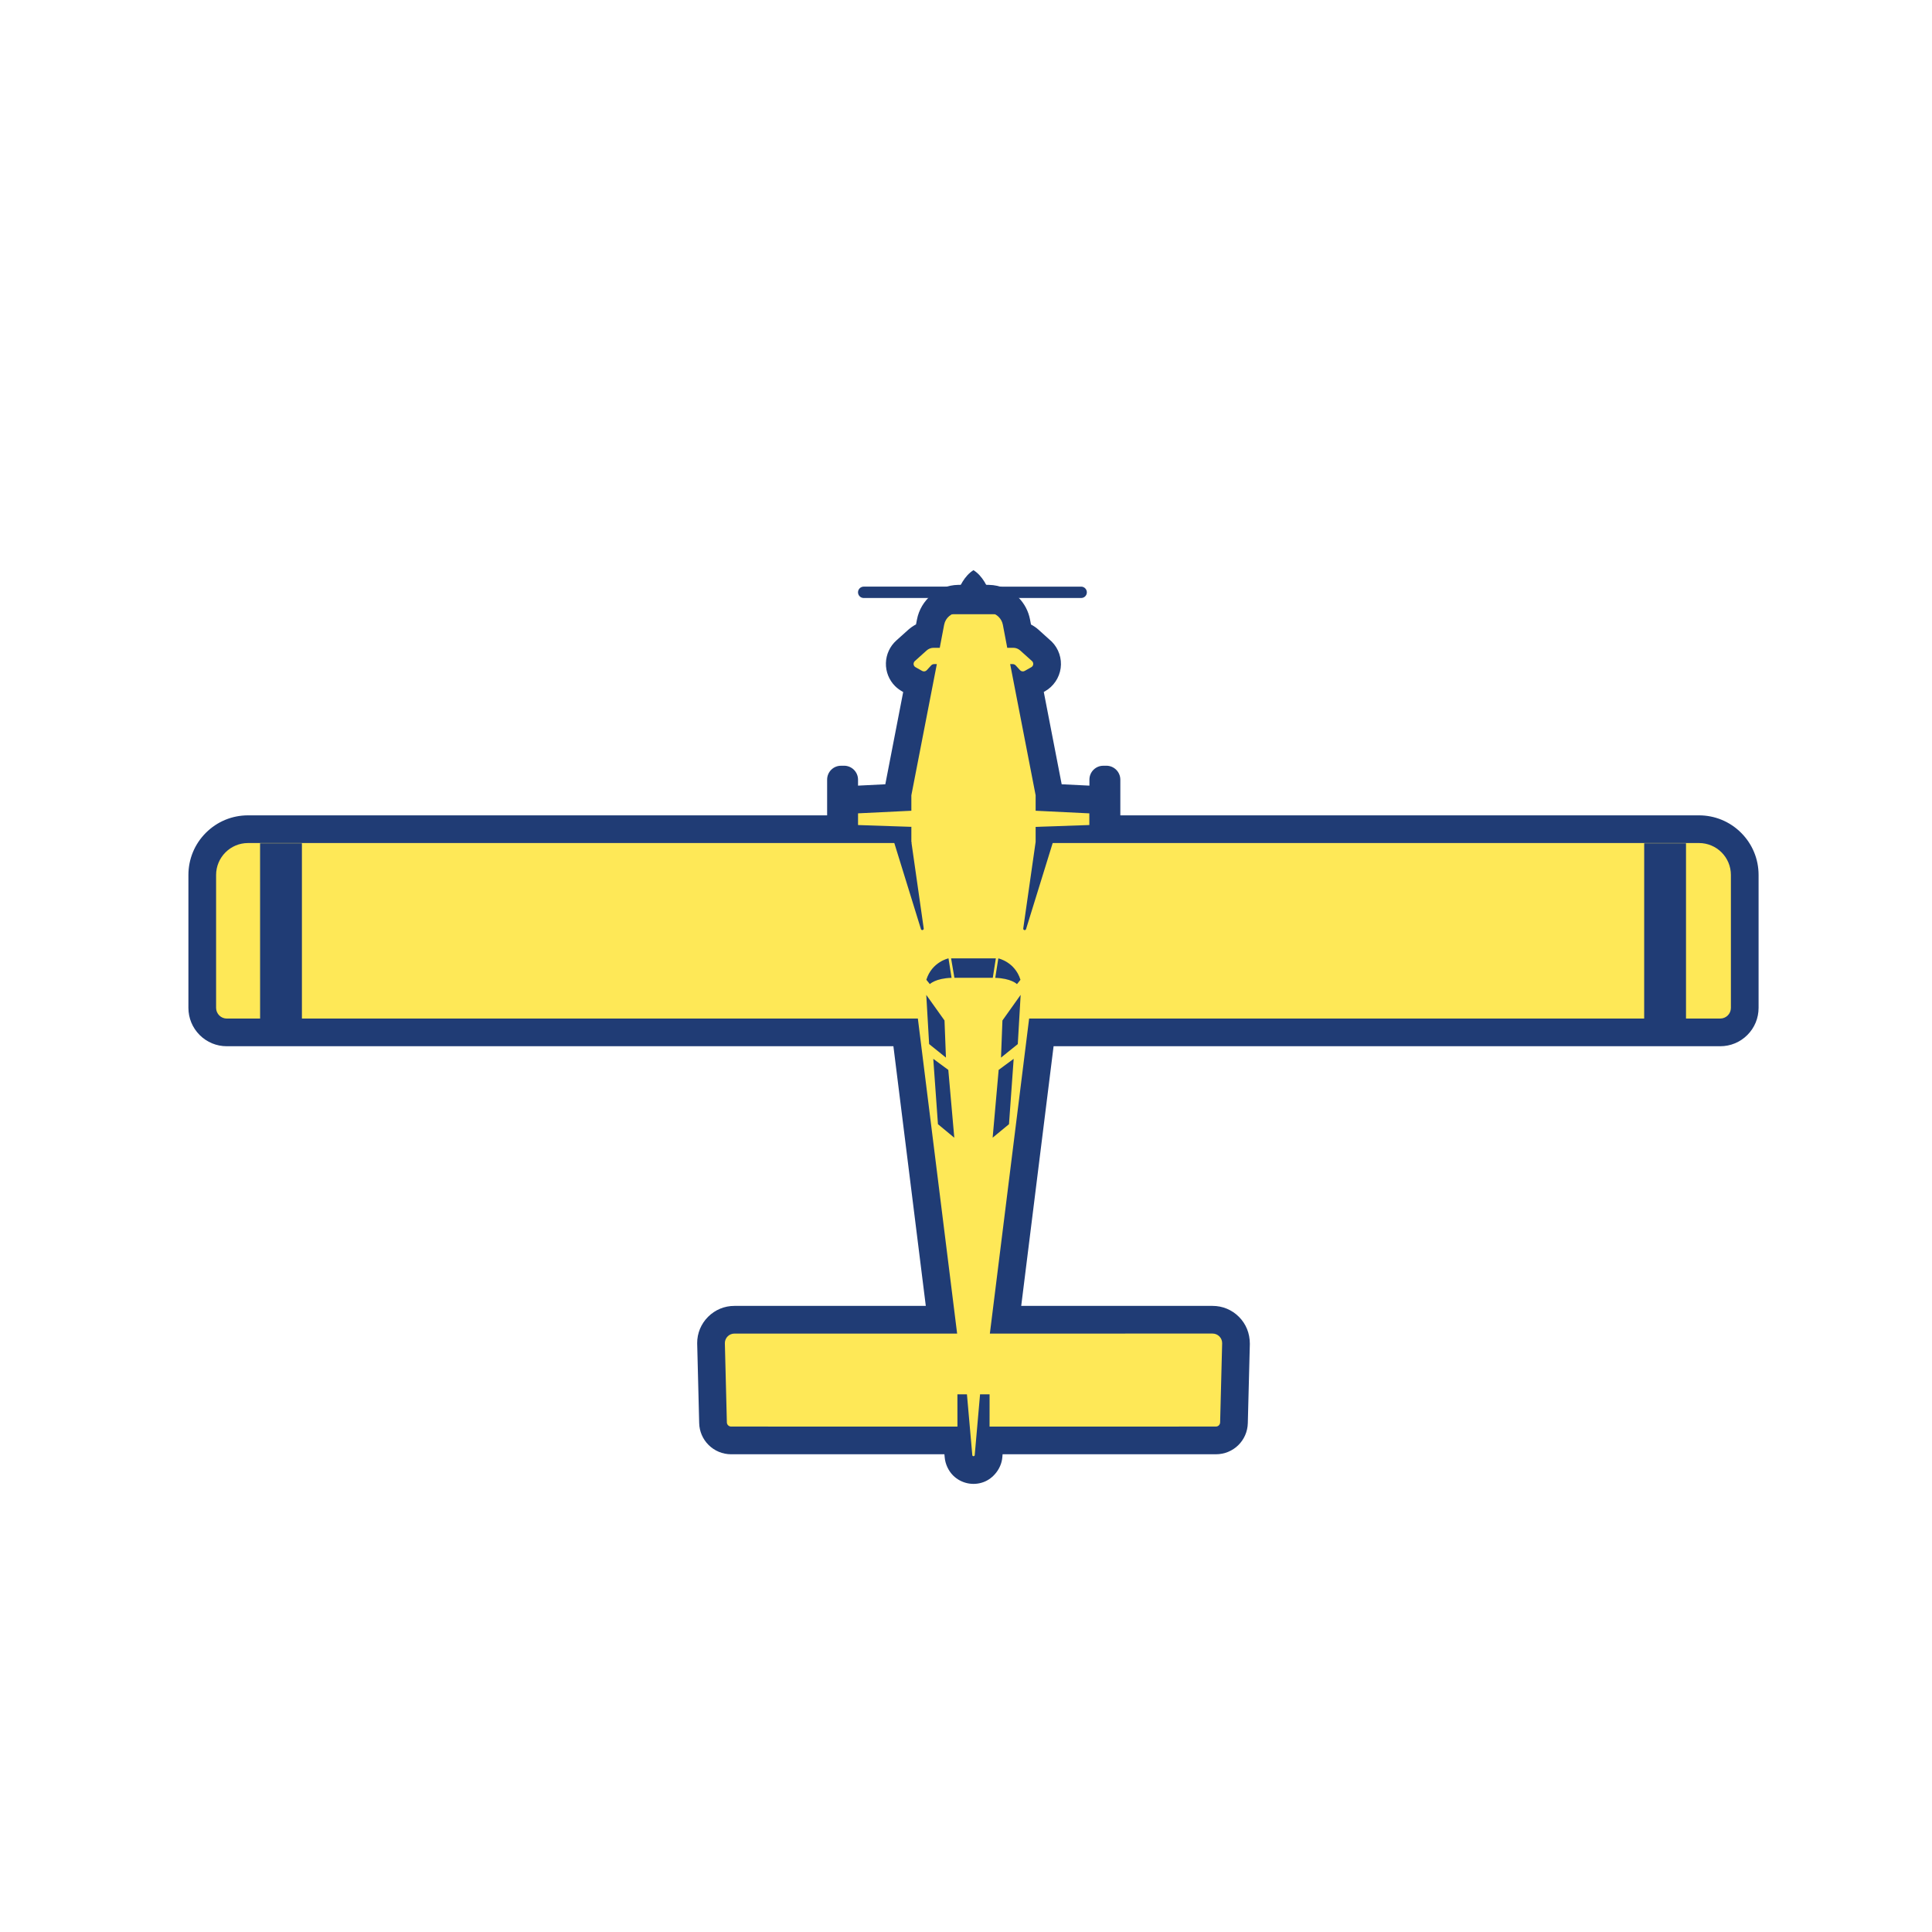
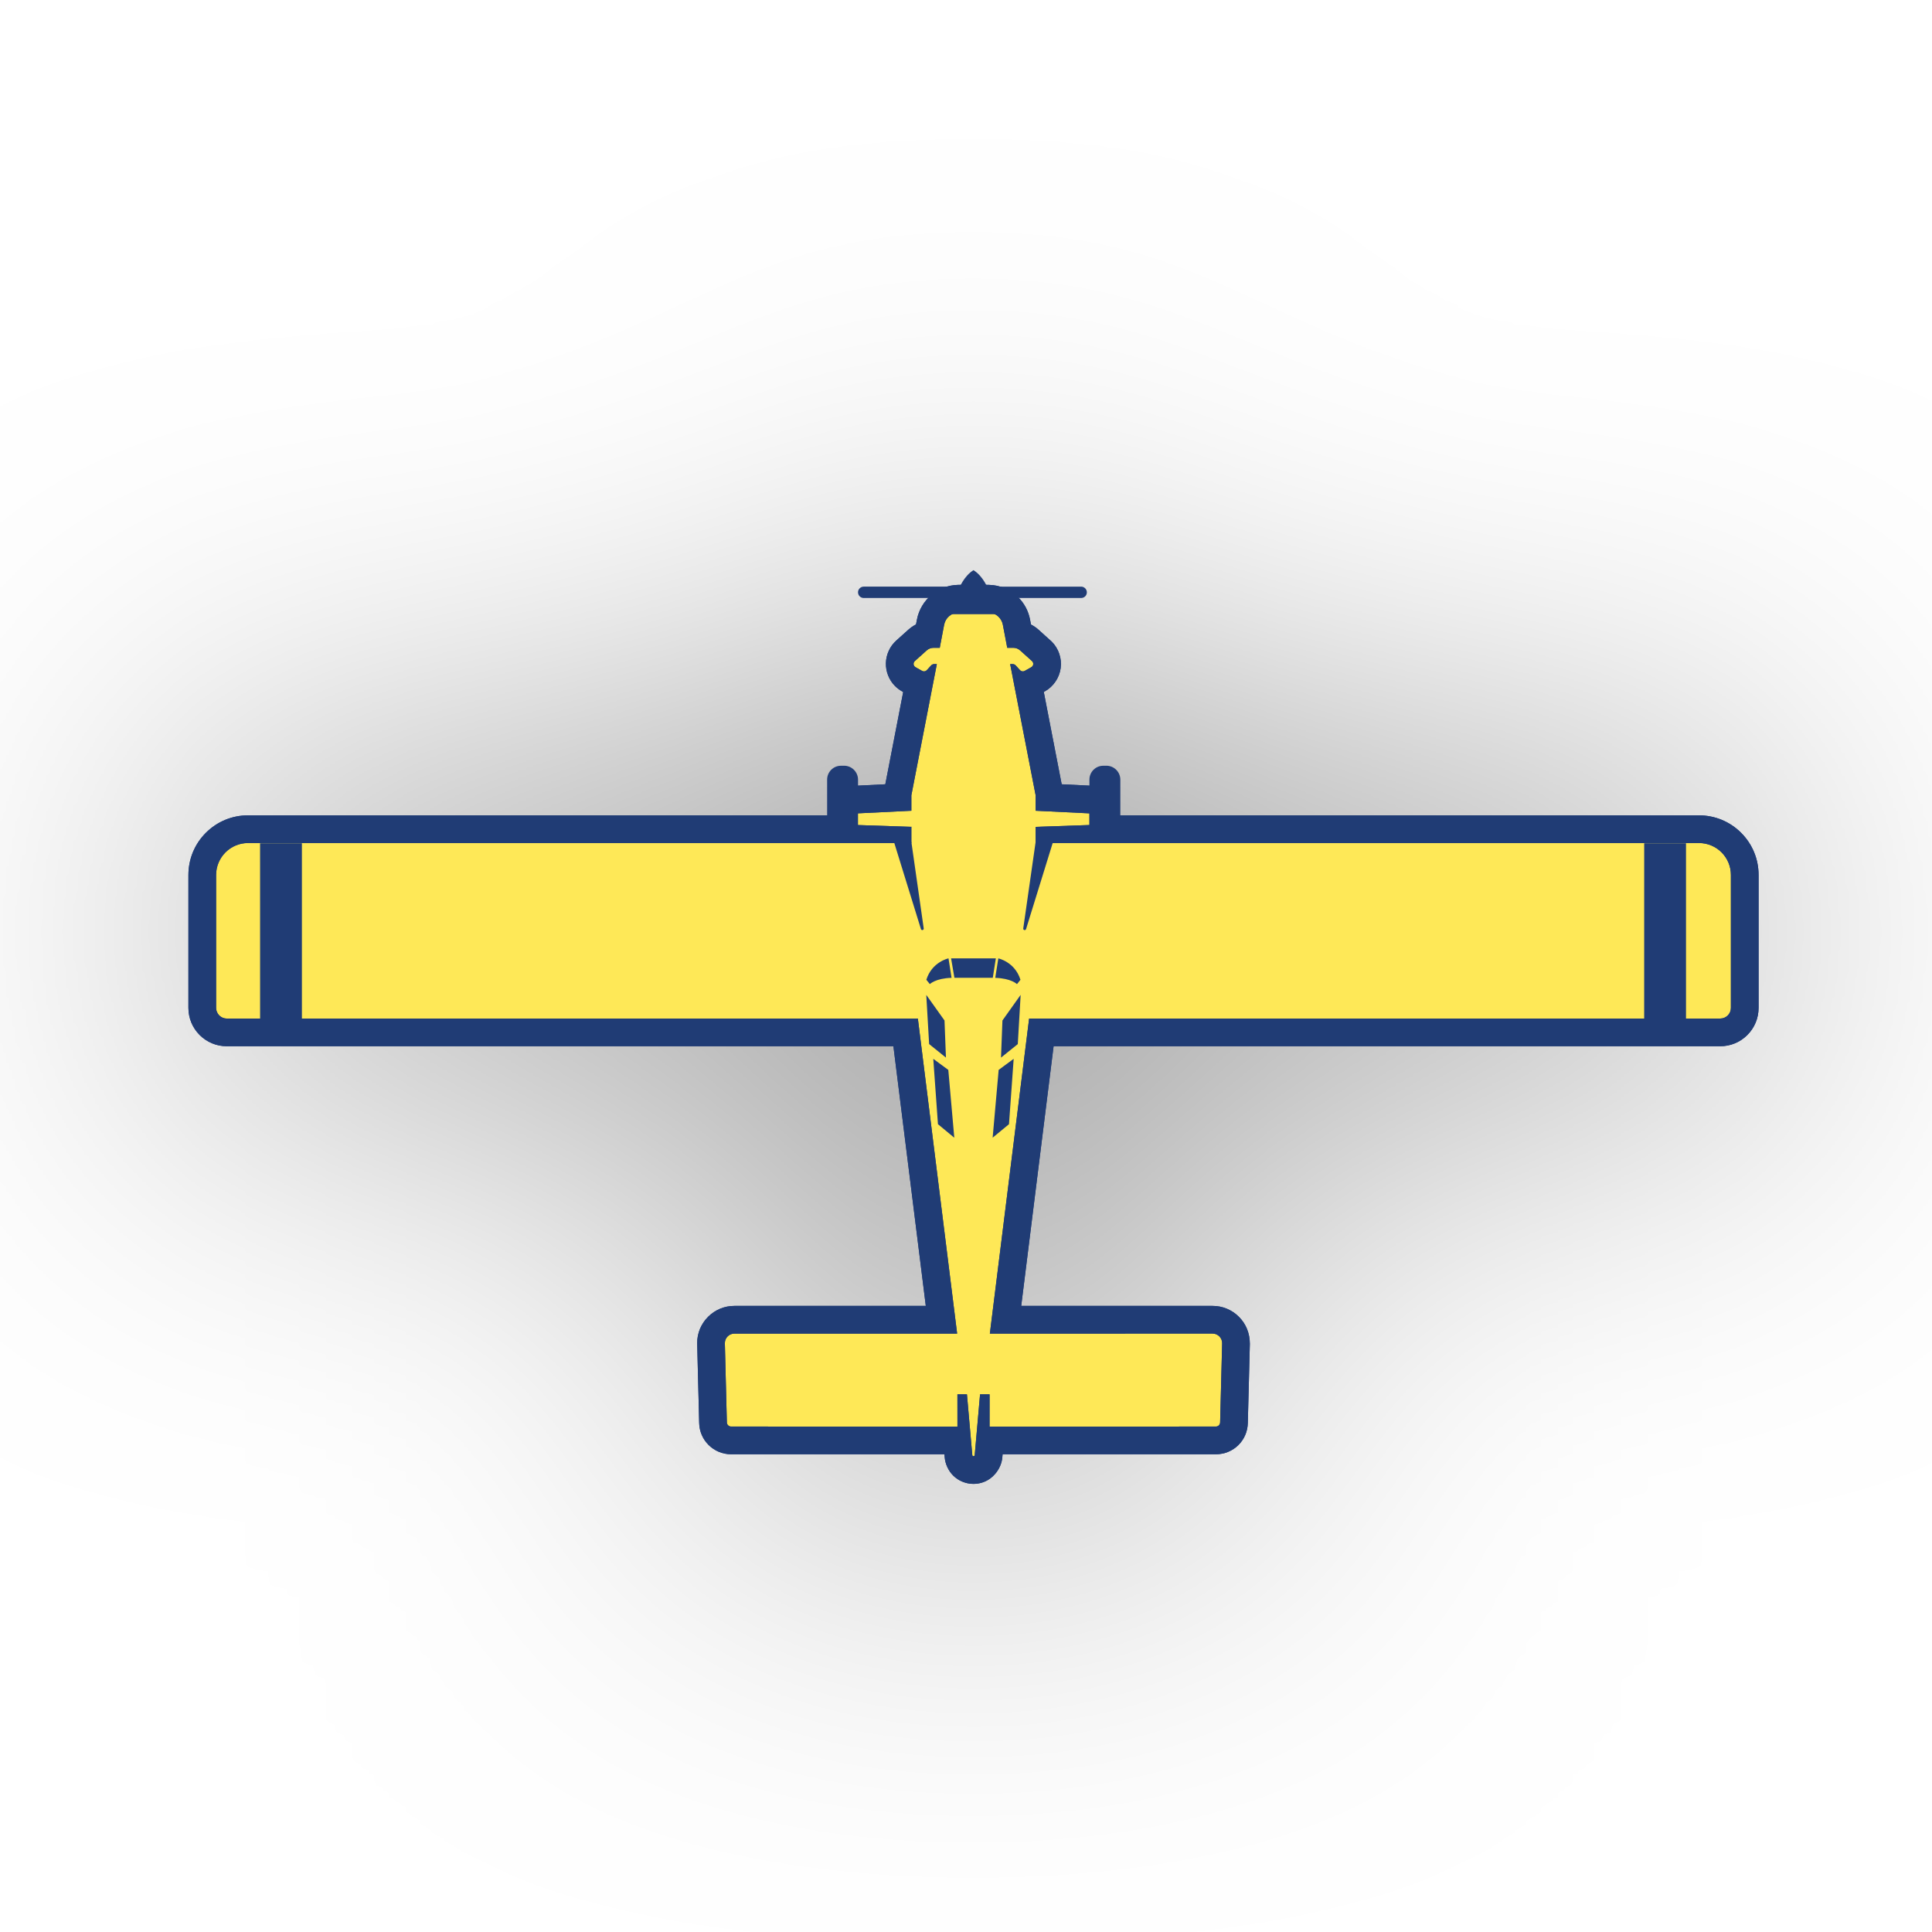
<svg xmlns="http://www.w3.org/2000/svg" width="70" height="70" viewBox="0 0 18.521 18.521" version="1.1" id="svg5209">
  <defs id="defs5203">
    <clipPath id="clipPath5229" clipPathUnits="userSpaceOnUse">
      <path style="clip-rule:evenodd" id="path5227" d="m 3.766,0.871 c -0.178,0 -0.345,0.069 -0.471,0.194 l -2.554,2.555 c -0.485,0.486 -0.485,1.275 0,1.76 l 11.456,11.457 c -0.033,0.017 -0.064,0.039 -0.092,0.067 l -0.224,0.224 c -0.142,0.141 -0.148,0.37 -0.013,0.518 l 0.744,0.822 -0.043,0.043 -1.72,2.538 c -0.029,-0.015 -0.062,-0.028 -0.096,-0.038 l -0.199,-0.055 c -0.033,-0.009 -0.095,-0.018 -0.129,-0.018 -0.131,0 -0.257,0.055 -0.347,0.15 -0.071,0.075 -0.136,0.252 -0.13,0.356 l 0.023,0.431 c 0.006,0.113 0.041,0.221 0.099,0.314 l -0.193,0.284 c -0.207,0.304 -0.172,0.717 0.083,0.982 l 0.281,0.293 0.303,0.292 c 0.147,0.141 0.34,0.218 0.543,0.218 0.158,0 0.309,-0.046 0.44,-0.135 l 0.285,-0.193 c 0.093,0.057 0.2,0.091 0.312,0.096 0,0 0.439,0.024 0.443,0.024 0.126,0 0.322,-0.093 0.394,-0.189 0.092,-0.12 0.12,-0.273 0.08,-0.419 l -0.056,-0.199 c -0.009,-0.032 -0.02,-0.062 -0.035,-0.091 l 2.483,-1.676 0.095,-0.092 0.825,0.748 c 0.072,0.065 0.163,0.097 0.253,0.097 0.097,0 0.193,-0.037 0.266,-0.11 l 0.224,-0.224 c 0.027,-0.027 0.05,-0.059 0.067,-0.092 l 11.457,11.456 c 0.235,0.235 0.547,0.364 0.88,0.364 0.332,0 0.645,-0.129 0.88,-0.364 l 2.554,-2.554 c 0.259,-0.26 0.259,-0.682 0,-0.941 l -13.045,-13.045 4.833,-6.21 3.978,3.979 c 0.12,0.12 0.28,0.186 0.45,0.186 0.17,0 0.33,-0.066 0.45,-0.186 l 1.491,-1.569 c 0.182,-0.191 0.179,-0.5 -0.009,-0.687 l -4.341,-4.342 0.278,-0.332 c 0.094,-0.112 0.12,-0.303 0.058,-0.436 -0.062,-0.132 -0.226,-0.237 -0.372,-0.237 -0.088,0 -0.196,0.04 -0.264,0.097 l -0.331,0.278 -4.342,-4.343 c -0.071,-0.07 -0.248,-0.144 -0.348,-0.144 -0.126,0 -0.246,0.048 -0.339,0.136 l -1.562,1.484 c -0.254,0.255 -0.254,0.659 -0.006,0.907 l 3.978,3.978 -6.21,4.833 -13.044,-13.045 c -0.127,-0.126 -0.294,-0.195 -0.471,-0.195" />
    </clipPath>
    <clipPath id="clipPath5235" clipPathUnits="userSpaceOnUse">
      <path id="path5233" d="M -135,-597 H 240 V 70 h -375 z" />
    </clipPath>
    <clipPath id="clipPath5245" clipPathUnits="userSpaceOnUse">
      <path style="clip-rule:evenodd" id="path5243" d="M 0,34 H 33.505 V 0.495 H 0 Z" />
    </clipPath>
    <clipPath id="clipPath5251" clipPathUnits="userSpaceOnUse">
      <path id="path5249" d="M -135,-597 H 240 V 70 h -375 z" />
    </clipPath>
    <clipPath id="clipPath5257" clipPathUnits="userSpaceOnUse">
      <path id="path5255" d="M 0,0 H 34 V 34 H 0 Z" />
    </clipPath>
    <clipPath id="clipPath5261" clipPathUnits="userSpaceOnUse">
      <path style="clip-rule:evenodd" id="path5259" d="m 29.5,34 c -0.433,0 -0.84,-0.169 -1.146,-0.475 l -11.178,-11.178 -0.038,0.038 c -0.146,0.147 -0.339,0.22 -0.532,0.22 -0.181,0 -0.361,-0.064 -0.505,-0.194 l -0.589,-0.534 -2.118,1.43 0.01,0.035 c 0.071,0.256 0.018,0.535 -0.143,0.747 -0.16,0.211 -0.415,0.338 -0.681,0.338 l -0.478,-0.025 c -0.086,-0.004 -0.17,-0.02 -0.25,-0.045 l -0.113,0.077 c -0.193,0.131 -0.419,0.201 -0.652,0.201 -0.3,0 -0.586,-0.115 -0.803,-0.323 l -0.293,-0.281 -0.303,-0.315 c -0.376,-0.393 -0.428,-1.005 -0.122,-1.455 l 0.075,-0.111 c -0.026,-0.082 -0.041,-0.168 -0.046,-0.255 l -0.023,-0.432 c -0.013,-0.234 0.072,-0.464 0.233,-0.634 0.161,-0.17 0.387,-0.267 0.62,-0.267 0.069,0 0.164,0.013 0.23,0.032 l 0.039,0.01 1.429,-2.116 -0.533,-0.589 c -0.27,-0.297 -0.258,-0.753 0.025,-1.037 l 0.038,-0.038 -11.178,-11.178 c -0.306,-0.306 -0.475,-0.713 -0.475,-1.146 0,-0.433 0.169,-0.839 0.475,-1.146 l 2.554,-2.554 c 0.197,-0.196 0.459,-0.305 0.737,-0.305 0.278,0 0.54,0.109 0.736,0.305 l 12.81,12.81 5.612,-4.367 -3.677,-3.677 c -0.192,-0.191 -0.297,-0.445 -0.297,-0.716 0,-0.271 0.105,-0.525 0.297,-0.716 l 1.575,-1.498 c 0.162,-0.154 0.375,-0.239 0.598,-0.239 0.232,0 0.45,0.091 0.614,0.254 l 4.098,4.099 0.069,-0.057 c 0.135,-0.114 0.327,-0.184 0.504,-0.184 0.304,0 0.584,0.178 0.712,0.454 0.125,0.265 0.078,0.612 -0.109,0.836 l -0.058,0.069 4.099,4.098 c 0.335,0.335 0.342,0.868 0.015,1.212 l -1.484,1.562 c -0.205,0.205 -0.459,0.31 -0.73,0.31 -0.27,0 -0.525,-0.105 -0.716,-0.297 l -3.677,-3.676 -4.367,5.611 12.81,12.81 c 0.196,0.196 0.305,0.458 0.305,0.736 0,0.279 -0.109,0.54 -0.305,0.737 l -2.554,2.554 c -0.306,0.306 -0.713,0.475 -1.146,0.475 m 0,-0.752 c 0.222,0 0.444,-0.085 0.614,-0.255 l 2.554,-2.554 c 0.113,-0.113 0.113,-0.296 0,-0.409 l -13.28,-13.28 5.299,-6.808 4.279,4.28 c 0.051,0.05 0.117,0.076 0.184,0.076 0.067,0 0.134,-0.026 0.184,-0.076 l 1.484,-1.562 c 0.044,-0.046 0.043,-0.118 -0.002,-0.162 l -4.348,-4.349 -0.619,0.62 -0.183,-0.183 1.065,-1.27 c 0.02,-0.024 -10e-4,-0.055 -0.026,-0.055 -0.007,0 -0.014,0.003 -0.021,0.009 l -1.27,1.064 -0.183,-0.183 0.62,-0.619 -4.349,-4.348 c -0.023,-0.023 -0.052,-0.034 -0.082,-0.034 -0.028,0 -0.057,0.01 -0.08,0.032 l -1.561,1.484 c -0.102,0.102 -0.102,0.266 0,0.368 l 4.279,4.279 -6.808,5.299 -13.279,-13.28 c -0.057,-0.056 -0.131,-0.084 -0.205,-0.084 -0.074,0 -0.148,0.028 -0.205,0.084 l -2.554,2.554 c -0.339,0.34 -0.339,0.889 0,1.228 l 12.745,12.746 -0.31,0.31 -1.071,-1 -0.224,0.224 0.985,1.086 -0.297,0.297 -2.031,3.01 -0.052,-0.052 c -0.023,-0.023 -0.034,-0.054 -0.032,-0.086 l 0.008,-0.171 c 0.002,-0.048 -0.029,-0.091 -0.075,-0.104 l -0.2,-0.056 c -0.009,-0.002 -0.018,-0.004 -0.028,-0.004 -0.056,0 -0.105,0.048 -0.102,0.109 l 0.023,0.432 c 0.004,0.068 0.033,0.133 0.081,0.182 l 0.12,0.12 -0.041,0.059 -0.318,0.468 c -0.108,0.159 -0.09,0.372 0.043,0.511 l 0.281,0.293 0.293,0.281 c 0.078,0.075 0.18,0.113 0.282,0.113 0.08,0 0.16,-0.023 0.229,-0.07 l 0.468,-0.318 0.059,-0.041 0.117,0.117 c 0.049,0.049 0.114,0.077 0.183,0.081 l 0.432,0.023 h 0.005 c 0.067,0 0.117,-0.064 0.099,-0.13 l -0.056,-0.2 c -0.012,-0.044 -0.053,-0.075 -0.099,-0.075 h -0.004 l -0.172,0.008 c -0.003,0 -0.005,0 -0.008,0 -0.029,0 -0.057,-0.011 -0.078,-0.032 l -0.049,-0.049 3.01,-2.031 0.297,-0.297 1.086,0.985 0.224,-0.224 -1,-1.071 0.31,-0.31 12.746,12.745 c 0.17,0.17 0.392,0.255 0.614,0.255" />
    </clipPath>
    <clipPath id="clipPath5265" clipPathUnits="userSpaceOnUse">
      <path id="path5263" d="M 0,0 H 34 V 34 H 0 Z" />
    </clipPath>
    <clipPath id="clipPath5287" clipPathUnits="userSpaceOnUse">
      <path style="clip-rule:evenodd" id="path5285" d="m 16.668,15.52 0.15,-0.016 c 0,0 -0.002,0.22 0.297,0.538 l -0.433,0.315 c 0,0 -0.252,-0.386 -0.014,-0.837" />
    </clipPath>
    <clipPath id="clipPath5293" clipPathUnits="userSpaceOnUse">
      <path id="path5291" d="M -135,-597 H 240 V 70 h -375 z" />
    </clipPath>
    <clipPath id="clipPath5303" clipPathUnits="userSpaceOnUse">
      <path style="clip-rule:evenodd" id="path5301" d="m 18.477,17.328 0.016,-0.15 c 0,0 -0.22,0.002 -0.538,-0.297 l -0.315,0.433 c 0,0 0.386,0.252 0.837,0.014" />
    </clipPath>
    <clipPath id="clipPath5309" clipPathUnits="userSpaceOnUse">
      <path id="path5307" d="M -135,-597 H 240 V 70 h -375 z" />
    </clipPath>
    <clipPath id="clipPath5319" clipPathUnits="userSpaceOnUse">
      <path style="clip-rule:evenodd" id="path5317" d="m 16.732,16.407 0.438,-0.31 0.737,0.737 -0.315,0.433 z" />
    </clipPath>
    <clipPath id="clipPath5325" clipPathUnits="userSpaceOnUse">
      <path id="path5323" d="M -135,-597 H 240 V 70 h -375 z" />
    </clipPath>
    <clipPath id="clipPath5335" clipPathUnits="userSpaceOnUse">
      <path style="clip-rule:evenodd" id="path5333" d="m 16.957,15.228 1,-0.89 0.583,0.063 -0.741,0.686 z" />
    </clipPath>
    <clipPath id="clipPath5341" clipPathUnits="userSpaceOnUse">
      <path id="path5339" d="M -135,-597 H 240 V 70 h -375 z" />
    </clipPath>
    <clipPath id="clipPath5351" clipPathUnits="userSpaceOnUse">
      <path style="clip-rule:evenodd" id="path5349" d="m 18.32,14.134 1.346,-1.166 0.574,0.054 -1.418,1.188 z" />
    </clipPath>
    <clipPath id="clipPath5357" clipPathUnits="userSpaceOnUse">
      <path id="path5355" d="M -135,-597 H 240 V 70 h -375 z" />
    </clipPath>
    <clipPath id="clipPath5367" clipPathUnits="userSpaceOnUse">
      <path style="clip-rule:evenodd" id="path5365" d="m 18.77,17.042 0.891,-1.001 -0.063,-0.582 -0.686,0.741 z" />
    </clipPath>
    <clipPath id="clipPath5373" clipPathUnits="userSpaceOnUse">
      <path id="path5371" d="M -135,-597 H 240 V 70 h -375 z" />
    </clipPath>
    <clipPath id="clipPath5383" clipPathUnits="userSpaceOnUse">
      <path style="clip-rule:evenodd" id="path5381" d="m 19.865,15.679 1.166,-1.346 -0.055,-0.573 -1.187,1.418 z" />
    </clipPath>
    <clipPath id="clipPath5389" clipPathUnits="userSpaceOnUse">
      <path id="path5387" d="M -135,-597 H 240 V 70 h -375 z" />
    </clipPath>
    <clipPath id="clipPath5399" clipPathUnits="userSpaceOnUse">
      <path style="clip-rule:evenodd" id="path5397" d="m 16.84,21.615 0.594,0.594 -0.884,0.884 c -0.148,0.147 -0.387,0.147 -0.535,0 l -0.059,-0.06 c -0.148,-0.147 -0.148,-0.386 0,-0.534 z" />
    </clipPath>
    <clipPath id="clipPath5405" clipPathUnits="userSpaceOnUse">
      <path id="path5403" d="M -135,-597 H 240 V 70 h -375 z" />
    </clipPath>
    <clipPath id="clipPath5415" clipPathUnits="userSpaceOnUse">
      <path style="clip-rule:evenodd" id="path5413" d="m 11.8,16.575 0.594,0.594 -0.884,0.884 c -0.148,0.147 -0.387,0.147 -0.535,0 l -0.059,-0.06 c -0.148,-0.147 -0.148,-0.386 0,-0.534 z" />
    </clipPath>
    <clipPath id="clipPath5421" clipPathUnits="userSpaceOnUse">
      <path id="path5419" d="M -135,-597 H 240 V 70 h -375 z" />
    </clipPath>
    <clipPath id="clipPath5431" clipPathUnits="userSpaceOnUse">
      <path style="clip-rule:evenodd" id="path5429" d="m 10.963,23.863 c 0,0 -0.7,0.565 -1.26,0.433 -0.131,-0.559 0.433,-1.26 0.433,-1.26" />
    </clipPath>
    <clipPath id="clipPath5437" clipPathUnits="userSpaceOnUse">
      <path id="path5435" d="M -135,-597 H 240 V 70 h -375 z" />
    </clipPath>
    <clipPath id="clipPath5447" clipPathUnits="userSpaceOnUse">
      <path style="clip-rule:evenodd" id="path5445" d="m 5.415,2.776 -0.804,-0.803 -3.368,3.367 0.804,0.804 z" />
    </clipPath>
    <clipPath id="clipPath5453" clipPathUnits="userSpaceOnUse">
      <path id="path5451" d="M -135,-597 H 240 V 70 h -375 z" />
    </clipPath>
    <clipPath id="clipPath5463" clipPathUnits="userSpaceOnUse">
      <path style="clip-rule:evenodd" id="path5461" d="m 32.01,29.372 -0.804,-0.804 -3.367,3.368 0.803,0.804 z" />
    </clipPath>
    <clipPath id="clipPath5469" clipPathUnits="userSpaceOnUse">
      <path id="path5467" d="M -135,-597 H 240 V 70 h -375 z" />
    </clipPath>
    <clipPath id="clipPath5479" clipPathUnits="userSpaceOnUse">
      <path style="clip-rule:evenodd" id="path5477" d="m 12.307,25.831 -4.178,-4.179 c -0.061,-0.06 -0.158,-0.06 -0.219,0 -0.06,0.06 -0.06,0.158 0,0.219 l 4.179,4.178 c 0.06,0.06 0.158,0.06 0.218,0 0.061,-0.06 0.061,-0.158 0,-0.218" />
    </clipPath>
    <clipPath id="clipPath5485" clipPathUnits="userSpaceOnUse">
      <path id="path5483" d="M -135,-597 H 240 V 70 h -375 z" />
    </clipPath>
    <clipPath id="clipPath5495" clipPathUnits="userSpaceOnUse">
      <path style="clip-rule:evenodd" id="path5493" d="m 13.4,17.545 2.19,-1.155 c 0.042,-0.022 0.08,0.037 0.041,0.066 l -1.897,1.423 z" />
    </clipPath>
    <clipPath id="clipPath5501" clipPathUnits="userSpaceOnUse">
      <path id="path5499" d="M -135,-597 H 240 V 70 h -375 z" />
    </clipPath>
    <clipPath id="clipPath5511" clipPathUnits="userSpaceOnUse">
      <path style="clip-rule:evenodd" id="path5509" d="m 16.455,20.6 1.155,-2.19 c 0.022,-0.043 -0.037,-0.081 -0.066,-0.042 l -1.423,1.898 z" />
    </clipPath>
    <clipPath id="clipPath5517" clipPathUnits="userSpaceOnUse">
      <path id="path5515" d="M -135,-597 H 240 V 70 h -375 z" />
    </clipPath>
+     <filter style="color-interpolation-filters:sRGB" id="filter4580" x="-0.24" width="1.48" y="-0.24" height="1.48">
+       <feGaussianBlur stdDeviation="6.153" id="feGaussianBlur4582" />
+     </filter>
  </defs>
  <g id="layer1" transform="translate(0,-278.4792)">
    <g transform="matrix(0.3527778,0,0,-0.3527778,2.893333,293.5464)" id="g5219">
-       <g id="g5221" />
-       <g id="g5223" transform="rotate(-45,17.50235,15.43694)">
-         <g clip-path="url(#clipPath5229)" id="g5225">
-           <g clip-path="url(#clipPath5235)" id="g5231">
-             <path id="path5237" style="fill:#fee857;fill-opacity:1;fill-rule:nonzero;stroke:none" d="m -4.623,-4.129 h 42.751 v 42.752 h -42.751 z" />
-           </g>
-         </g>
-       </g>
-       <g id="g5239" transform="rotate(-45,17.50235,15.43694)">
-         <g clip-path="url(#clipPath5245)" id="g5241">
-           <g clip-path="url(#clipPath5251)" id="g5247">
-             <g id="g5253" />
-             <g id="g5279">
-               <g id="g5277" clip-path="url(#clipPath5257)">
-                 <g id="g5267" />
-                 <g id="g5275">
-                   <g id="g5273" clip-path="url(#clipPath5261)">
-                     <g id="g5271" clip-path="url(#clipPath5265)">
-                       <path id="path5269" style="fill:#203c75;fill-opacity:1;fill-rule:nonzero;stroke:none" d="m -5,-4.505 h 43.505 v 43.505 h -43.505 z" />
+       <g id="g4406" style="fill:#000000;fill-opacity:1;filter:url(#filter4580);opacity:0.5">
+         <g id="g4408" transform="rotate(-45,17.50235,15.43694)" style="fill:#000000;fill-opacity:1">
+           <g clip-path="url(#clipPath5229)" id="g4410" style="fill:#000000;fill-opacity:1">
+             <g clip-path="url(#clipPath5235)" id="g4412" style="fill:#000000;fill-opacity:1">
+               <path id="path4414" style="fill:#000000;fill-opacity:1;fill-rule:nonzero;stroke:none" d="m -4.623,-4.129 h 42.751 v 42.752 h -42.751 z" />
+             </g>
+           </g>
+         </g>
+         <g id="g4416" transform="rotate(-45,17.50235,15.43694)" style="fill:#000000;fill-opacity:1">
+           <g clip-path="url(#clipPath5245)" id="g4418" style="fill:#000000;fill-opacity:1">
+             <g clip-path="url(#clipPath5251)" id="g4420" style="fill:#000000;fill-opacity:1">
+               <g id="g4422" style="fill:#000000;fill-opacity:1" />
+               <g id="g4424" style="fill:#000000;fill-opacity:1">
+                 <g id="g4426" clip-path="url(#clipPath5257)" style="fill:#000000;fill-opacity:1">
+                   <g id="g4428" style="fill:#000000;fill-opacity:1" />
+                   <g id="g4430" style="fill:#000000;fill-opacity:1">
+                     <g id="g4432" clip-path="url(#clipPath5261)" style="fill:#000000;fill-opacity:1">
+                       <g id="g4434" clip-path="url(#clipPath5265)" style="fill:#000000;fill-opacity:1">
+                         <path id="path4436" style="fill:#000000;fill-opacity:1;fill-rule:nonzero;stroke:none" d="m -5,-4.505 h 43.505 v 43.505 h -43.505 z" />
+                       </g>
                    </g>
                  </g>
                </g>
              </g>
            </g>
          </g>
        </g>
+         <g id="g4438" transform="rotate(-45,17.50235,15.43694)" style="fill:#000000;fill-opacity:1">
+           <g clip-path="url(#clipPath5287)" id="g4440" style="fill:#000000;fill-opacity:1">
+             <g clip-path="url(#clipPath5293)" id="g4442" style="fill:#000000;fill-opacity:1">
+               <path id="path4444" style="fill:#000000;fill-opacity:1;fill-rule:nonzero;stroke:none" d="M 11.566,10.504 H 22.115 v 10.853 H 11.566 Z" />
+             </g>
+           </g>
+         </g>
+         <g id="g4446" transform="rotate(-45,17.50235,15.43694)" style="fill:#000000;fill-opacity:1">
+           <g clip-path="url(#clipPath5303)" id="g4448" style="fill:#000000;fill-opacity:1">
+             <g clip-path="url(#clipPath5309)" id="g4450" style="fill:#000000;fill-opacity:1">
+               <path id="path4452" style="fill:#000000;fill-opacity:1;fill-rule:nonzero;stroke:none" d="m 12.64,11.881 h 10.853 v 10.549 h -10.853 z" />
+             </g>
+           </g>
+         </g>
+         <g id="g4454" transform="rotate(-45,17.50235,15.43694)" style="fill:#000000;fill-opacity:1">
+           <g clip-path="url(#clipPath5319)" id="g4456" style="fill:#000000;fill-opacity:1">
+             <g clip-path="url(#clipPath5325)" id="g4458" style="fill:#000000;fill-opacity:1">
+               <path id="path4460" style="fill:#000000;fill-opacity:1;fill-rule:nonzero;stroke:none" d="m 11.732,11.097 h 11.175 v 11.17 h -11.175 z" />
+             </g>
+           </g>
+         </g>
+         <g id="g4462" transform="rotate(-45,17.50235,15.43694)" style="fill:#000000;fill-opacity:1">
+           <g clip-path="url(#clipPath5335)" id="g4464" style="fill:#000000;fill-opacity:1">
+             <g clip-path="url(#clipPath5341)" id="g4466" style="fill:#000000;fill-opacity:1">
+               <path id="path4468" style="fill:#000000;fill-opacity:1;fill-rule:nonzero;stroke:none" d="m 11.957,9.338 h 11.583 v 10.89 h -11.583 z" />
+             </g>
+           </g>
+         </g>
+         <g id="g4470" transform="rotate(-45,17.50235,15.43694)" style="fill:#000000;fill-opacity:1">
+           <g clip-path="url(#clipPath5351)" id="g4472" style="fill:#000000;fill-opacity:1">
+             <g clip-path="url(#clipPath5357)" id="g4474" style="fill:#000000;fill-opacity:1">
+               <path id="path4476" style="fill:#000000;fill-opacity:1;fill-rule:nonzero;stroke:none" d="m 13.319,7.968 h 11.92 v 11.242 h -11.92 z" />
+             </g>
+           </g>
+         </g>
+         <g id="g4478" transform="rotate(-45,17.50235,15.43694)" style="fill:#000000;fill-opacity:1">
+           <g clip-path="url(#clipPath5367)" id="g4480" style="fill:#000000;fill-opacity:1">
+             <g clip-path="url(#clipPath5373)" id="g4482" style="fill:#000000;fill-opacity:1">
+               <path id="path4484" style="fill:#000000;fill-opacity:1;fill-rule:nonzero;stroke:none" d="m 13.77,10.459 h 10.891 v 11.583 h -10.891 z" />
+             </g>
+           </g>
+         </g>
+         <g id="g4486" transform="rotate(-45,17.50235,15.43694)" style="fill:#000000;fill-opacity:1">
+           <g clip-path="url(#clipPath5383)" id="g4488" style="fill:#000000;fill-opacity:1">
+             <g clip-path="url(#clipPath5389)" id="g4490" style="fill:#000000;fill-opacity:1">
+               <path id="path4492" style="fill:#000000;fill-opacity:1;fill-rule:nonzero;stroke:none" d="m 14.789,8.76 h 11.242 v 11.919 h -11.242 z" />
+             </g>
+           </g>
+         </g>
+         <g id="g4494" transform="rotate(-45,17.50235,15.43694)" style="fill:#000000;fill-opacity:1">
+           <g clip-path="url(#clipPath5399)" id="g4496" style="fill:#000000;fill-opacity:1">
+             <g clip-path="url(#clipPath5405)" id="g4498" style="fill:#000000;fill-opacity:1">
+               <path id="path4500" style="fill:#000000;fill-opacity:1;fill-rule:nonzero;stroke:none" d="m 10.845,16.615 h 11.589 v 11.588 h -11.589 z" />
+             </g>
+           </g>
+         </g>
+         <g id="g4502" transform="rotate(-45,17.50235,15.43694)" style="fill:#000000;fill-opacity:1">
+           <g clip-path="url(#clipPath5415)" id="g4504" style="fill:#000000;fill-opacity:1">
+             <g clip-path="url(#clipPath5421)" id="g4506" style="fill:#000000;fill-opacity:1">
+               <path id="path4508" style="fill:#000000;fill-opacity:1;fill-rule:nonzero;stroke:none" d="M 5.805,11.575 H 17.394 V 23.164 H 5.805 Z" />
+             </g>
+           </g>
+         </g>
+         <g id="g4510" transform="rotate(-45,17.50235,15.43694)" style="fill:#000000;fill-opacity:1">
+           <g clip-path="url(#clipPath5431)" id="g4512" style="fill:#000000;fill-opacity:1">
+             <g clip-path="url(#clipPath5437)" id="g4514" style="fill:#000000;fill-opacity:1">
+               <path id="path4516" style="fill:#000000;fill-opacity:1;fill-rule:nonzero;stroke:none" d="m 4.684,18.036 h 11.28 V 29.316 H 4.684 Z" />
+             </g>
+           </g>
+         </g>
+         <g id="g4518" transform="rotate(-45,17.50235,15.43694)" style="fill:#000000;fill-opacity:1">
+           <g clip-path="url(#clipPath5447)" id="g4520" style="fill:#000000;fill-opacity:1">
+             <g clip-path="url(#clipPath5453)" id="g4522" style="fill:#000000;fill-opacity:1">
+               <path id="path4524" style="fill:#000000;fill-opacity:1;fill-rule:nonzero;stroke:none" d="m -3.757,-3.026 h 14.172 v 14.171 h -14.172 z" />
+             </g>
+           </g>
+         </g>
+         <g id="g4526" transform="rotate(-45,17.50235,15.43694)" style="fill:#000000;fill-opacity:1">
+           <g clip-path="url(#clipPath5463)" id="g4528" style="fill:#000000;fill-opacity:1">
+             <g clip-path="url(#clipPath5469)" id="g4530" style="fill:#000000;fill-opacity:1">
+               <path id="path4532" style="fill:#000000;fill-opacity:1;fill-rule:nonzero;stroke:none" d="m 22.839,23.568 h 14.171 v 14.172 h -14.171 z" />
+             </g>
+           </g>
+         </g>
+         <g id="g4534" transform="rotate(-45,17.50235,15.43694)" style="fill:#000000;fill-opacity:1">
+           <g clip-path="url(#clipPath5479)" id="g4536" style="fill:#000000;fill-opacity:1">
+             <g clip-path="url(#clipPath5485)" id="g4538" style="fill:#000000;fill-opacity:1">
+               <path id="path4540" style="fill:#000000;fill-opacity:1;fill-rule:nonzero;stroke:none" d="m 2.865,16.607 h 14.488 v 14.487 H 2.865 Z" />
+             </g>
+           </g>
+         </g>
+         <g id="g4542" transform="rotate(-45,17.50235,15.43694)" style="fill:#000000;fill-opacity:1">
+           <g clip-path="url(#clipPath5495)" id="g4544" style="fill:#000000;fill-opacity:1">
+             <g clip-path="url(#clipPath5501)" id="g4546" style="fill:#000000;fill-opacity:1">
+               <path id="path4548" style="fill:#000000;fill-opacity:1;fill-rule:nonzero;stroke:none" d="M 8.4,11.385 H 20.647 V 22.879 H 8.4 Z" />
+             </g>
+           </g>
+         </g>
+         <g id="g4550" transform="rotate(-45,17.50235,15.43694)" style="fill:#000000;fill-opacity:1">
+           <g clip-path="url(#clipPath5511)" id="g4552" style="fill:#000000;fill-opacity:1">
+             <g clip-path="url(#clipPath5517)" id="g4554" style="fill:#000000;fill-opacity:1">
+               <path id="path4556" style="fill:#000000;fill-opacity:1;fill-rule:nonzero;stroke:none" d="M 11.121,13.352 H 22.615 V 25.6 H 11.121 Z" />
+             </g>
+           </g>
+         </g>
+         <g transform="rotate(-45,17.50235,15.43694)" id="g4558" style="fill:#000000;fill-opacity:1">
+           <g id="g4560" clip-path="url(#clipPath5245)" style="fill:#000000;fill-opacity:1">
+             <g id="g4562" clip-path="url(#clipPath5251)" style="fill:#000000;fill-opacity:1">
+               <g id="g4564" style="fill:#000000;fill-opacity:1" />
+               <g id="g4566" style="fill:#000000;fill-opacity:1">
+                 <g clip-path="url(#clipPath5257)" id="g4568" style="fill:#000000;fill-opacity:1">
+                   <g id="g4570" style="fill:#000000;fill-opacity:1" />
+                   <g id="g4572" style="fill:#000000;fill-opacity:1">
+                     <g clip-path="url(#clipPath5261)" id="g4574" style="fill:#000000;fill-opacity:1">
+                       <g clip-path="url(#clipPath5265)" id="g4576" style="fill:#000000;fill-opacity:1">
+                         <path d="m -5,-4.505 h 43.505 v 43.505 h -43.505 z" style="fill:#000000;fill-opacity:1;fill-rule:nonzero;stroke:none" id="path4578" />
+                       </g>
+                     </g>
+                   </g>
+                 </g>
+               </g>
+             </g>
+           </g>
+         </g>
      </g>
-       <g id="g5281" transform="rotate(-45,17.50235,15.43694)">
-         <g clip-path="url(#clipPath5287)" id="g5283">
-           <g clip-path="url(#clipPath5293)" id="g5289">
-             <path id="path5295" style="fill:#203c75;fill-opacity:1;fill-rule:nonzero;stroke:none" d="M 11.566,10.504 H 22.115 v 10.853 H 11.566 Z" />
-           </g>
-         </g>
-       </g>
-       <g id="g5297" transform="rotate(-45,17.50235,15.43694)">
-         <g clip-path="url(#clipPath5303)" id="g5299">
-           <g clip-path="url(#clipPath5309)" id="g5305">
-             <path id="path5311" style="fill:#203c75;fill-opacity:1;fill-rule:nonzero;stroke:none" d="m 12.64,11.881 h 10.853 v 10.549 h -10.853 z" />
-           </g>
-         </g>
-       </g>
-       <g id="g5313" transform="rotate(-45,17.50235,15.43694)">
-         <g clip-path="url(#clipPath5319)" id="g5315">
-           <g clip-path="url(#clipPath5325)" id="g5321">
-             <path id="path5327" style="fill:#203c75;fill-opacity:1;fill-rule:nonzero;stroke:none" d="m 11.732,11.097 h 11.175 v 11.17 h -11.175 z" />
-           </g>
-         </g>
-       </g>
-       <g id="g5329" transform="rotate(-45,17.50235,15.43694)">
-         <g clip-path="url(#clipPath5335)" id="g5331">
-           <g clip-path="url(#clipPath5341)" id="g5337">
-             <path id="path5343" style="fill:#203c75;fill-opacity:1;fill-rule:nonzero;stroke:none" d="m 11.957,9.338 h 11.583 v 10.89 h -11.583 z" />
-           </g>
-         </g>
-       </g>
-       <g id="g5345" transform="rotate(-45,17.50235,15.43694)">
-         <g clip-path="url(#clipPath5351)" id="g5347">
-           <g clip-path="url(#clipPath5357)" id="g5353">
-             <path id="path5359" style="fill:#203c75;fill-opacity:1;fill-rule:nonzero;stroke:none" d="m 13.319,7.968 h 11.92 v 11.242 h -11.92 z" />
-           </g>
-         </g>
-       </g>
-       <g id="g5361" transform="rotate(-45,17.50235,15.43694)">
-         <g clip-path="url(#clipPath5367)" id="g5363">
-           <g clip-path="url(#clipPath5373)" id="g5369">
-             <path id="path5375" style="fill:#203c75;fill-opacity:1;fill-rule:nonzero;stroke:none" d="m 13.77,10.459 h 10.891 v 11.583 h -10.891 z" />
-           </g>
-         </g>
-       </g>
-       <g id="g5377" transform="rotate(-45,17.50235,15.43694)">
-         <g clip-path="url(#clipPath5383)" id="g5379">
-           <g clip-path="url(#clipPath5389)" id="g5385">
-             <path id="path5391" style="fill:#203c75;fill-opacity:1;fill-rule:nonzero;stroke:none" d="m 14.789,8.76 h 11.242 v 11.919 h -11.242 z" />
-           </g>
-         </g>
-       </g>
-       <g id="g5393" transform="rotate(-45,17.50235,15.43694)">
-         <g clip-path="url(#clipPath5399)" id="g5395">
-           <g clip-path="url(#clipPath5405)" id="g5401">
-             <path id="path5407" style="fill:#203c75;fill-opacity:1;fill-rule:nonzero;stroke:none" d="m 10.845,16.615 h 11.589 v 11.588 h -11.589 z" />
-           </g>
-         </g>
-       </g>
-       <g id="g5409" transform="rotate(-45,17.50235,15.43694)">
-         <g clip-path="url(#clipPath5415)" id="g5411">
-           <g clip-path="url(#clipPath5421)" id="g5417">
-             <path id="path5423" style="fill:#203c75;fill-opacity:1;fill-rule:nonzero;stroke:none" d="M 5.805,11.575 H 17.394 V 23.164 H 5.805 Z" />
-           </g>
-         </g>
-       </g>
-       <g id="g5425" transform="rotate(-45,17.50235,15.43694)">
-         <g clip-path="url(#clipPath5431)" id="g5427">
-           <g clip-path="url(#clipPath5437)" id="g5433">
-             <path id="path5439" style="fill:#203c75;fill-opacity:1;fill-rule:nonzero;stroke:none" d="m 4.684,18.036 h 11.28 V 29.316 H 4.684 Z" />
-           </g>
-         </g>
-       </g>
-       <g id="g5441" transform="rotate(-45,17.50235,15.43694)">
-         <g clip-path="url(#clipPath5447)" id="g5443">
-           <g clip-path="url(#clipPath5453)" id="g5449">
-             <path id="path5455" style="fill:#203c75;fill-opacity:1;fill-rule:nonzero;stroke:none" d="m -3.757,-3.026 h 14.172 v 14.171 h -14.172 z" />
-           </g>
-         </g>
-       </g>
-       <g id="g5457" transform="rotate(-45,17.50235,15.43694)">
-         <g clip-path="url(#clipPath5463)" id="g5459">
-           <g clip-path="url(#clipPath5469)" id="g5465">
-             <path id="path5471" style="fill:#203c75;fill-opacity:1;fill-rule:nonzero;stroke:none" d="m 22.839,23.568 h 14.171 v 14.172 h -14.171 z" />
-           </g>
-         </g>
-       </g>
-       <g id="g5473" transform="rotate(-45,17.50235,15.43694)">
-         <g clip-path="url(#clipPath5479)" id="g5475">
-           <g clip-path="url(#clipPath5485)" id="g5481">
-             <path id="path5487" style="fill:#203c75;fill-opacity:1;fill-rule:nonzero;stroke:none" d="m 2.865,16.607 h 14.488 v 14.487 H 2.865 Z" />
-           </g>
-         </g>
-       </g>
-       <g id="g5489" transform="rotate(-45,17.50235,15.43694)">
-         <g clip-path="url(#clipPath5495)" id="g5491">
-           <g clip-path="url(#clipPath5501)" id="g5497">
-             <path id="path5503" style="fill:#203c75;fill-opacity:1;fill-rule:nonzero;stroke:none" d="M 8.4,11.385 H 20.647 V 22.879 H 8.4 Z" />
-           </g>
-         </g>
-       </g>
-       <g id="g5505" transform="rotate(-45,17.50235,15.43694)">
-         <g clip-path="url(#clipPath5511)" id="g5507">
-           <g clip-path="url(#clipPath5517)" id="g5513">
-             <path id="path5519" style="fill:#203c75;fill-opacity:1;fill-rule:nonzero;stroke:none" d="M 11.121,13.352 H 22.615 V 25.6 H 11.121 Z" />
+       <g id="g5221" />
+       <g id="g4318">
+         <g transform="rotate(-45,17.50235,15.43694)" id="g5223">
+           <g id="g5225" clip-path="url(#clipPath5229)">
+             <g id="g5231" clip-path="url(#clipPath5235)">
+               <path d="m -4.623,-4.129 h 42.751 v 42.752 h -42.751 z" style="fill:#fee857;fill-opacity:1;fill-rule:nonzero;stroke:none" id="path5237" />
+             </g>
+           </g>
+         </g>
+         <g transform="rotate(-45,17.50235,15.43694)" id="g5239">
+           <g id="g5241" clip-path="url(#clipPath5245)">
+             <g id="g5247" clip-path="url(#clipPath5251)">
+               <g id="g5253" />
+               <g id="g5279">
+                 <g clip-path="url(#clipPath5257)" id="g5277">
+                   <g id="g5267" />
+                   <g id="g5275">
+                     <g clip-path="url(#clipPath5261)" id="g5273">
+                       <g clip-path="url(#clipPath5265)" id="g5271">
+                         <path d="m -5,-4.505 h 43.505 v 43.505 h -43.505 z" style="fill:#203c75;fill-opacity:1;fill-rule:nonzero;stroke:none" id="path5269" />
+                       </g>
+                     </g>
+                   </g>
+                 </g>
+               </g>
+             </g>
+           </g>
+         </g>
+         <g transform="rotate(-45,17.50235,15.43694)" id="g5281">
+           <g id="g5283" clip-path="url(#clipPath5287)">
+             <g id="g5289" clip-path="url(#clipPath5293)">
+               <path d="M 11.566,10.504 H 22.115 v 10.853 H 11.566 Z" style="fill:#203c75;fill-opacity:1;fill-rule:nonzero;stroke:none" id="path5295" />
+             </g>
+           </g>
+         </g>
+         <g transform="rotate(-45,17.50235,15.43694)" id="g5297">
+           <g id="g5299" clip-path="url(#clipPath5303)">
+             <g id="g5305" clip-path="url(#clipPath5309)">
+               <path d="m 12.64,11.881 h 10.853 v 10.549 h -10.853 z" style="fill:#203c75;fill-opacity:1;fill-rule:nonzero;stroke:none" id="path5311" />
+             </g>
+           </g>
+         </g>
+         <g transform="rotate(-45,17.50235,15.43694)" id="g5313">
+           <g id="g5315" clip-path="url(#clipPath5319)">
+             <g id="g5321" clip-path="url(#clipPath5325)">
+               <path d="m 11.732,11.097 h 11.175 v 11.17 h -11.175 z" style="fill:#203c75;fill-opacity:1;fill-rule:nonzero;stroke:none" id="path5327" />
+             </g>
+           </g>
+         </g>
+         <g transform="rotate(-45,17.50235,15.43694)" id="g5329">
+           <g id="g5331" clip-path="url(#clipPath5335)">
+             <g id="g5337" clip-path="url(#clipPath5341)">
+               <path d="m 11.957,9.338 h 11.583 v 10.89 h -11.583 z" style="fill:#203c75;fill-opacity:1;fill-rule:nonzero;stroke:none" id="path5343" />
+             </g>
+           </g>
+         </g>
+         <g transform="rotate(-45,17.50235,15.43694)" id="g5345">
+           <g id="g5347" clip-path="url(#clipPath5351)">
+             <g id="g5353" clip-path="url(#clipPath5357)">
+               <path d="m 13.319,7.968 h 11.92 v 11.242 h -11.92 z" style="fill:#203c75;fill-opacity:1;fill-rule:nonzero;stroke:none" id="path5359" />
+             </g>
+           </g>
+         </g>
+         <g transform="rotate(-45,17.50235,15.43694)" id="g5361">
+           <g id="g5363" clip-path="url(#clipPath5367)">
+             <g id="g5369" clip-path="url(#clipPath5373)">
+               <path d="m 13.77,10.459 h 10.891 v 11.583 h -10.891 z" style="fill:#203c75;fill-opacity:1;fill-rule:nonzero;stroke:none" id="path5375" />
+             </g>
+           </g>
+         </g>
+         <g transform="rotate(-45,17.50235,15.43694)" id="g5377">
+           <g id="g5379" clip-path="url(#clipPath5383)">
+             <g id="g5385" clip-path="url(#clipPath5389)">
+               <path d="m 14.789,8.76 h 11.242 v 11.919 h -11.242 z" style="fill:#203c75;fill-opacity:1;fill-rule:nonzero;stroke:none" id="path5391" />
+             </g>
+           </g>
+         </g>
+         <g transform="rotate(-45,17.50235,15.43694)" id="g5393">
+           <g id="g5395" clip-path="url(#clipPath5399)">
+             <g id="g5401" clip-path="url(#clipPath5405)">
+               <path d="m 10.845,16.615 h 11.589 v 11.588 h -11.589 z" style="fill:#203c75;fill-opacity:1;fill-rule:nonzero;stroke:none" id="path5407" />
+             </g>
+           </g>
+         </g>
+         <g transform="rotate(-45,17.50235,15.43694)" id="g5409">
+           <g id="g5411" clip-path="url(#clipPath5415)">
+             <g id="g5417" clip-path="url(#clipPath5421)">
+               <path d="M 5.805,11.575 H 17.394 V 23.164 H 5.805 Z" style="fill:#203c75;fill-opacity:1;fill-rule:nonzero;stroke:none" id="path5423" />
+             </g>
+           </g>
+         </g>
+         <g transform="rotate(-45,17.50235,15.43694)" id="g5425">
+           <g id="g5427" clip-path="url(#clipPath5431)">
+             <g id="g5433" clip-path="url(#clipPath5437)">
+               <path d="m 4.684,18.036 h 11.28 V 29.316 H 4.684 Z" style="fill:#203c75;fill-opacity:1;fill-rule:nonzero;stroke:none" id="path5439" />
+             </g>
+           </g>
+         </g>
+         <g transform="rotate(-45,17.50235,15.43694)" id="g5441">
+           <g id="g5443" clip-path="url(#clipPath5447)">
+             <g id="g5449" clip-path="url(#clipPath5453)">
+               <path d="m -3.757,-3.026 h 14.172 v 14.171 h -14.172 z" style="fill:#203c75;fill-opacity:1;fill-rule:nonzero;stroke:none" id="path5455" />
+             </g>
+           </g>
+         </g>
+         <g transform="rotate(-45,17.50235,15.43694)" id="g5457">
+           <g id="g5459" clip-path="url(#clipPath5463)">
+             <g id="g5465" clip-path="url(#clipPath5469)">
+               <path d="m 22.839,23.568 h 14.171 v 14.172 h -14.171 z" style="fill:#203c75;fill-opacity:1;fill-rule:nonzero;stroke:none" id="path5471" />
+             </g>
+           </g>
+         </g>
+         <g transform="rotate(-45,17.50235,15.43694)" id="g5473">
+           <g id="g5475" clip-path="url(#clipPath5479)">
+             <g id="g5481" clip-path="url(#clipPath5485)">
+               <path d="m 2.865,16.607 h 14.488 v 14.487 H 2.865 Z" style="fill:#203c75;fill-opacity:1;fill-rule:nonzero;stroke:none" id="path5487" />
+             </g>
+           </g>
+         </g>
+         <g transform="rotate(-45,17.50235,15.43694)" id="g5489">
+           <g id="g5491" clip-path="url(#clipPath5495)">
+             <g id="g5497" clip-path="url(#clipPath5501)">
+               <path d="M 8.4,11.385 H 20.647 V 22.879 H 8.4 Z" style="fill:#203c75;fill-opacity:1;fill-rule:nonzero;stroke:none" id="path5503" />
+             </g>
+           </g>
+         </g>
+         <g transform="rotate(-45,17.50235,15.43694)" id="g5505">
+           <g id="g5507" clip-path="url(#clipPath5511)">
+             <g id="g5513" clip-path="url(#clipPath5517)">
+               <path d="M 11.121,13.352 H 22.615 V 25.6 H 11.121 Z" style="fill:#203c75;fill-opacity:1;fill-rule:nonzero;stroke:none" id="path5519" />
+             </g>
+           </g>
+         </g>
+         <g id="g4284" transform="rotate(-45,17.50235,15.43694)">
+           <g clip-path="url(#clipPath5245)" id="g4286">
+             <g clip-path="url(#clipPath5251)" id="g4288">
+               <g id="g4290" />
+               <g id="g4292">
+                 <g id="g4294" clip-path="url(#clipPath5257)">
+                   <g id="g4296" />
+                   <g id="g4298">
+                     <g id="g4300" clip-path="url(#clipPath5261)">
+                       <g id="g4302" clip-path="url(#clipPath5265)">
+                         <path id="path4304" style="fill:#203c75;fill-opacity:1;fill-rule:nonzero;stroke:none" d="m -5,-4.505 h 43.505 v 43.505 h -43.505 z" />
+                       </g>
+                     </g>
+                   </g>
+                 </g>
+               </g>
+             </g>
          </g>
        </g>
      </g>
    </g>
  </g>
</svg>
